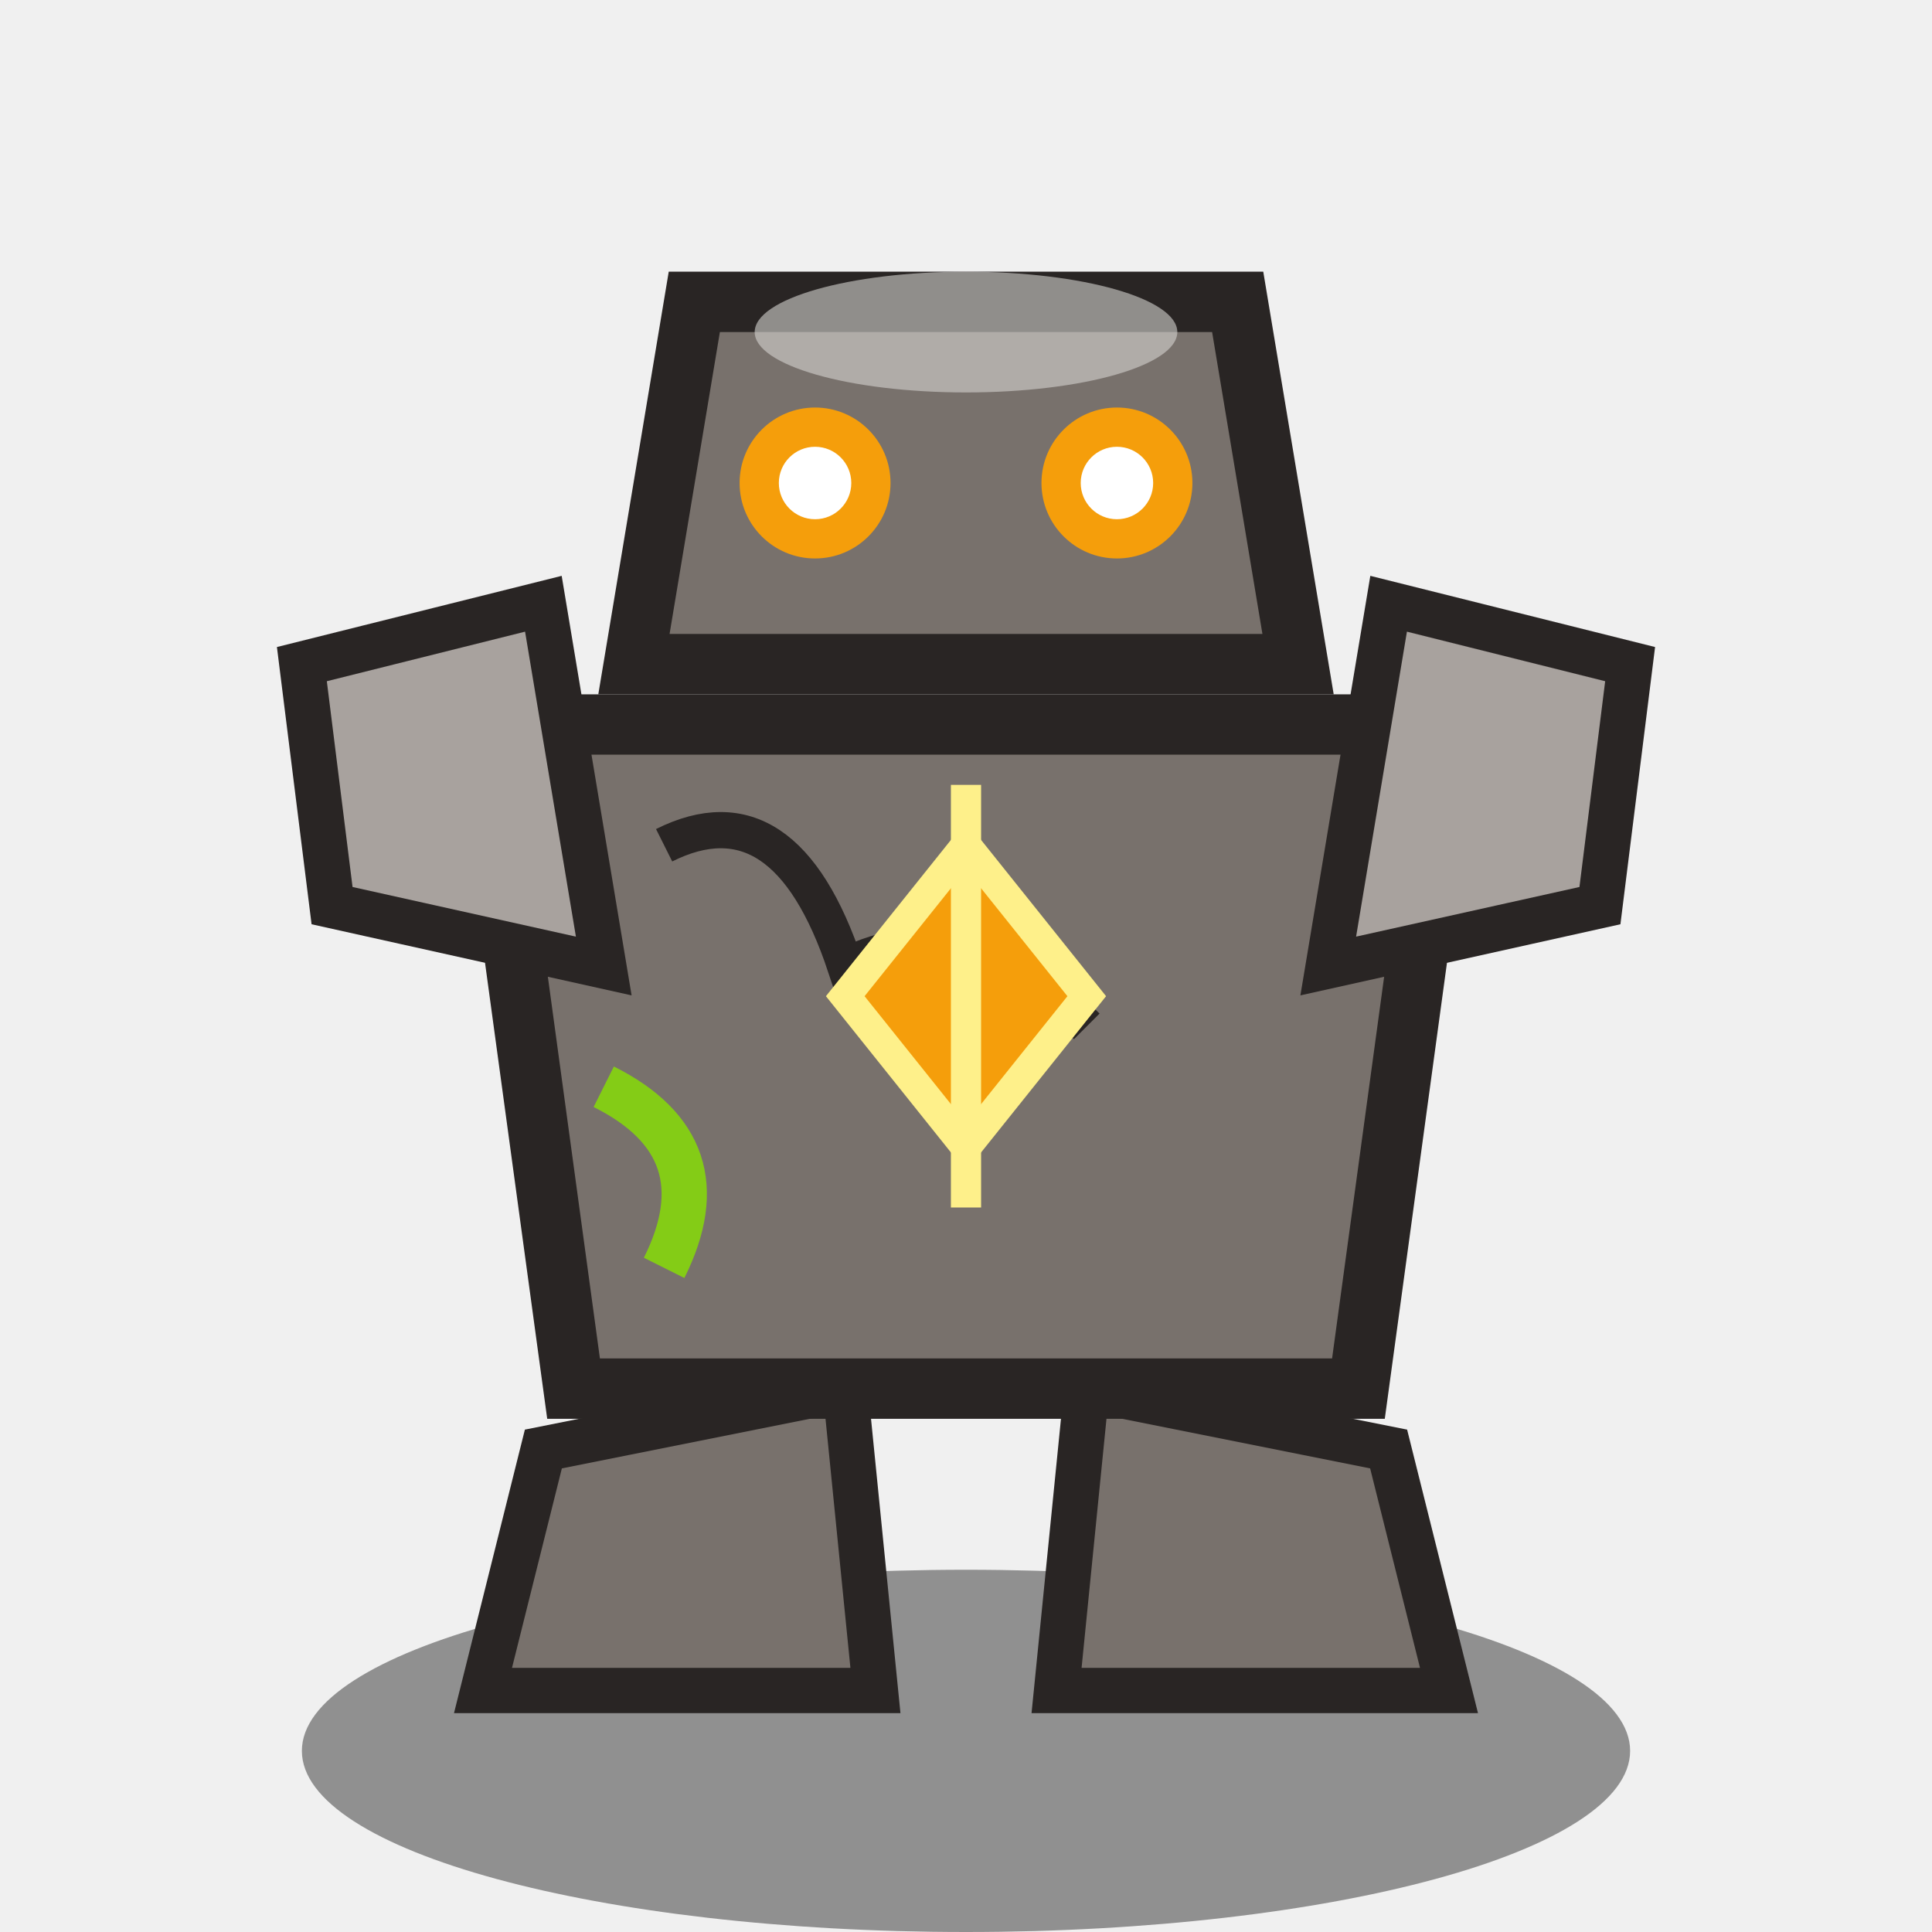
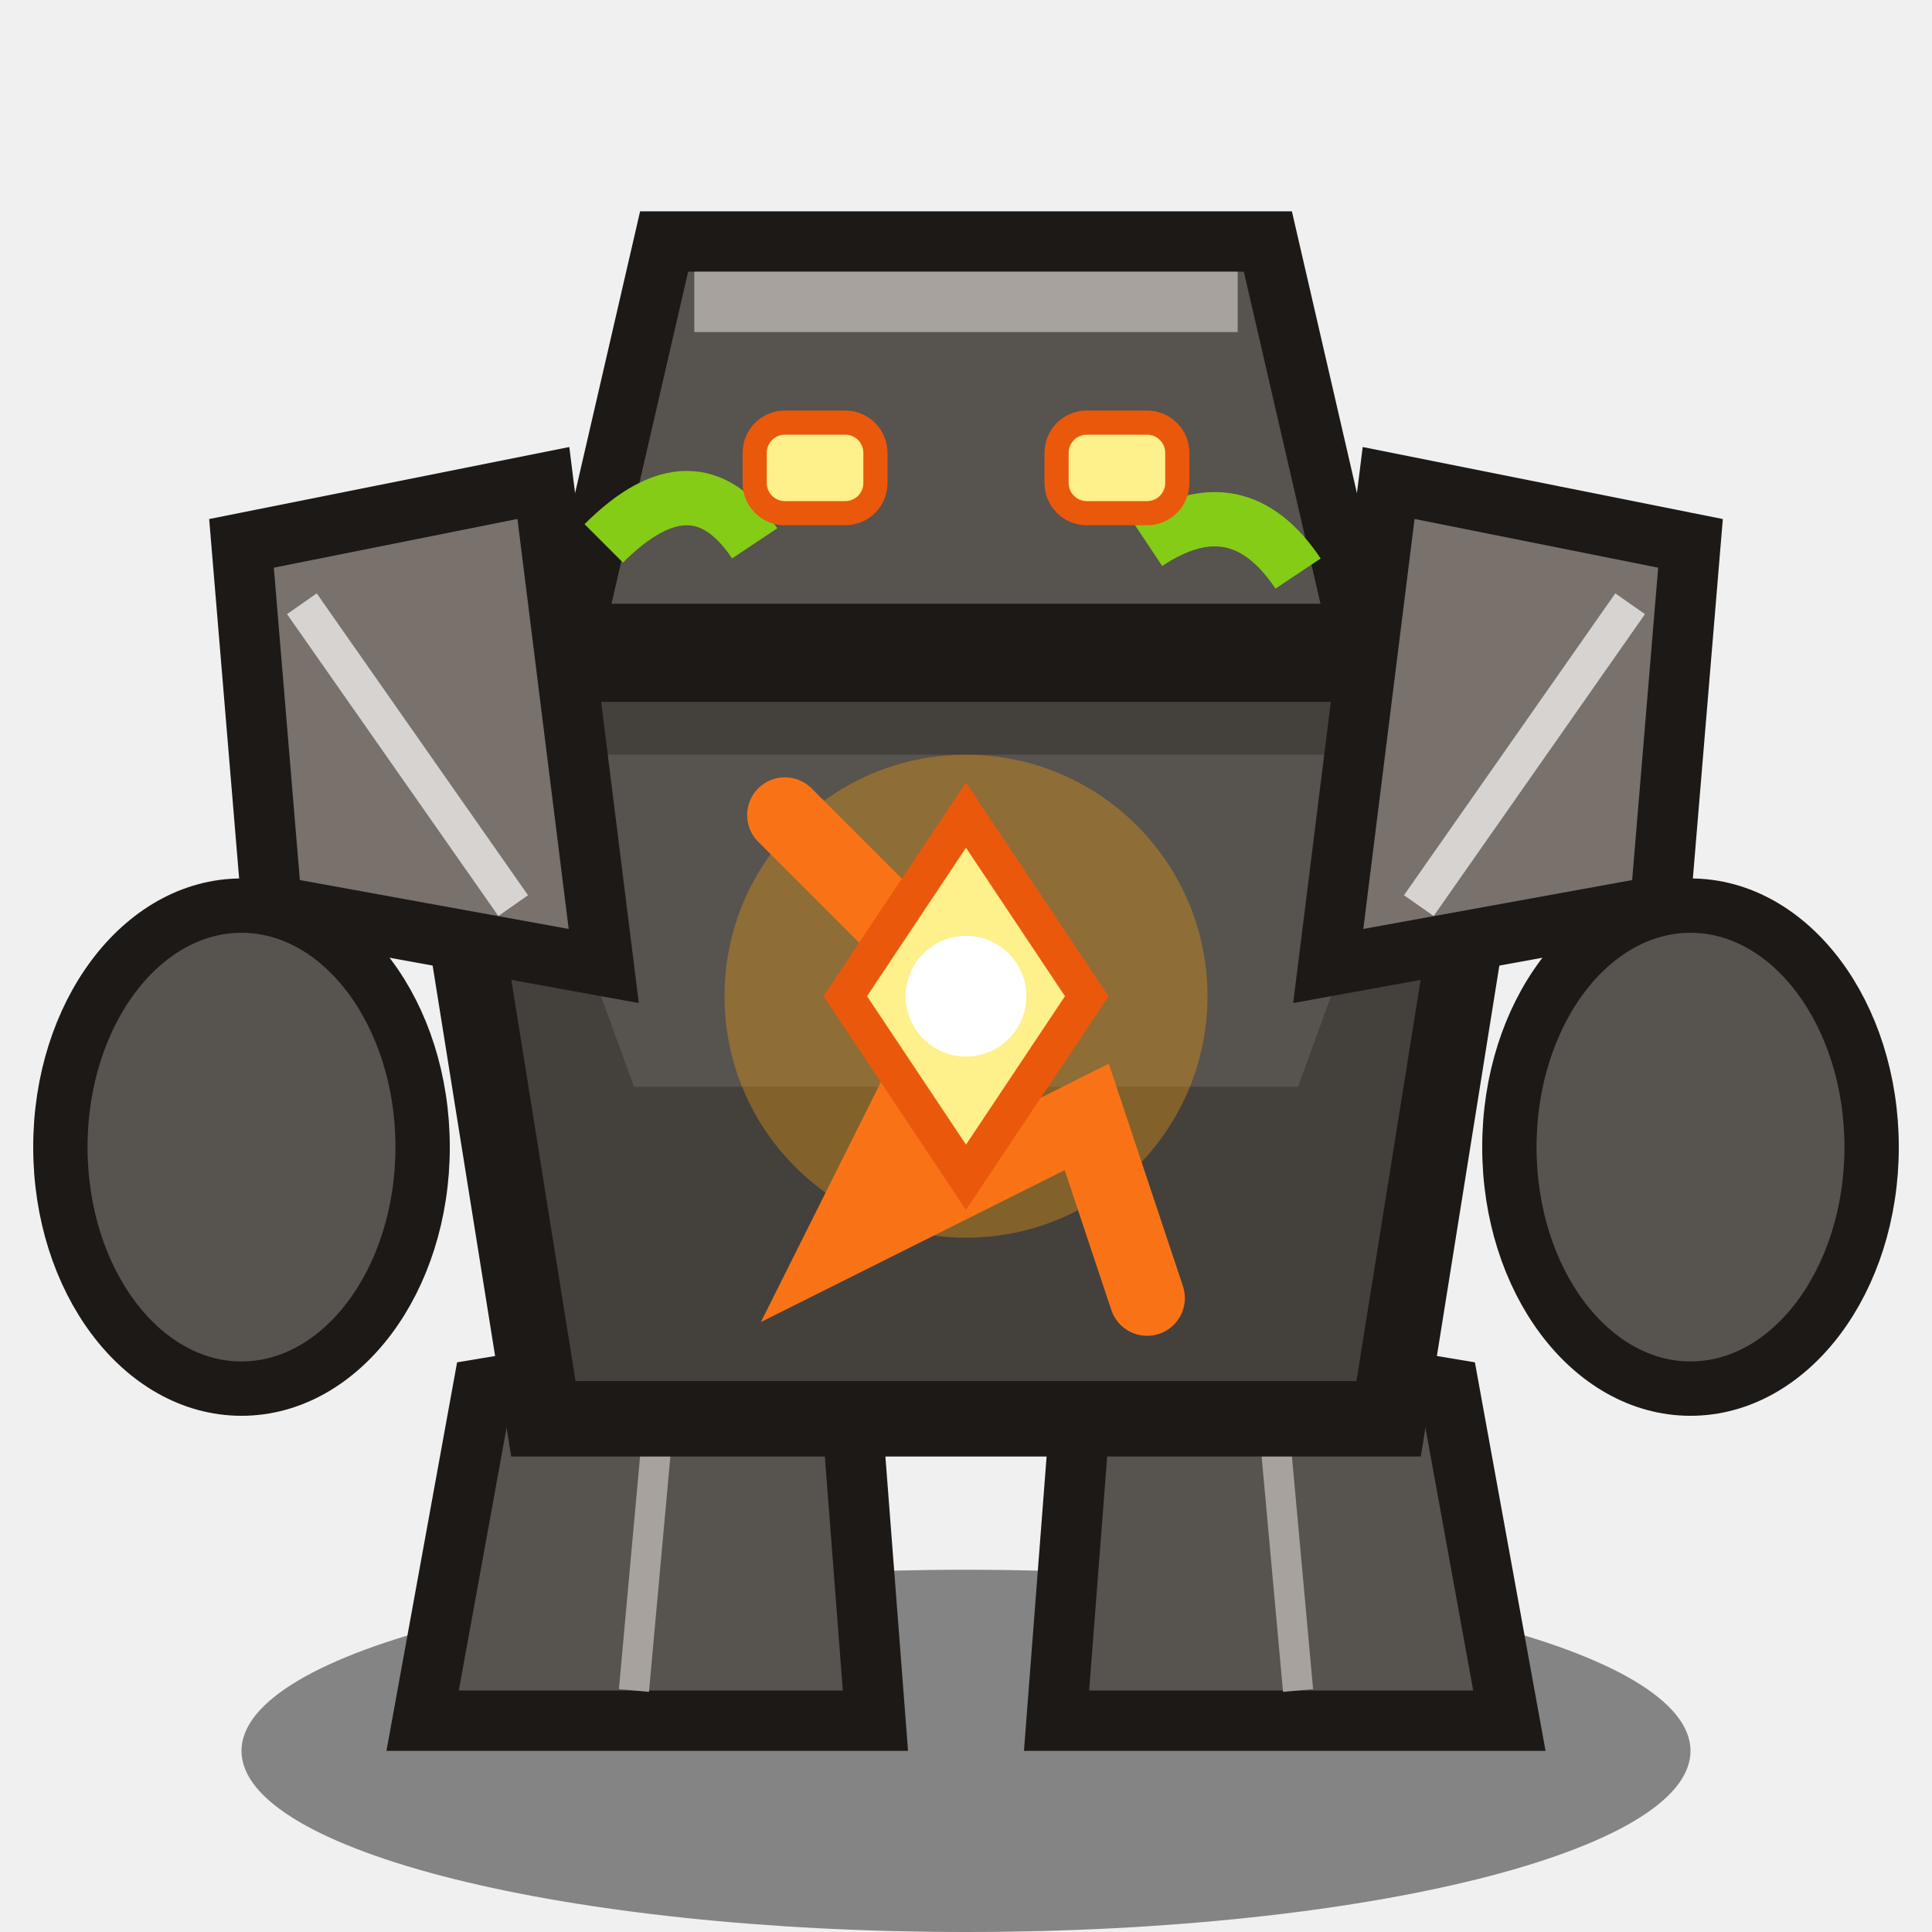
<svg xmlns="http://www.w3.org/2000/svg" viewBox="0 0 64 64" width="64" height="64">
-   <ellipse cx="32" cy="58" rx="22" ry="6" fill="rgba(0,0,0,0.4)" />
-   <polygon points="18,48 28,46 29,56 16,56" fill="#78716c" stroke="#292524" stroke-width="1.5" />
-   <polygon points="36,46 46,48 48,56 35,56" fill="#78716c" stroke="#292524" stroke-width="1.5" />
-   <polygon points="16,24 48,24 45,46 19,46" fill="#78716c" stroke="#292524" stroke-width="2" />
-   <path d="M22 28 Q26 26 28 32 Q32 30 36 34" stroke="#292524" stroke-width="1.2" fill="none" />
-   <path d="M20 36 Q24 38 22 42" stroke="#84cc16" stroke-width="1.5" fill="none" />
-   <polygon points="32,28 36,33 32,38 28,33" fill="#f59e0b" stroke="#fef08a" stroke-width="1" />
-   <line x1="32" y1="26" x2="32" y2="40" stroke="#fef08a" stroke-width="1" />
-   <polygon points="10,22 18,20 20,32 11,30" fill="#a8a29e" stroke="#292524" stroke-width="1.5" />
-   <polygon points="54,22 46,20 44,32 53,30" fill="#a8a29e" stroke="#292524" stroke-width="1.5" />
-   <polygon points="23,10 41,10 43,22 21,22" fill="#78716c" stroke="#292524" stroke-width="2" />
-   <ellipse cx="32" cy="11" rx="7" ry="2" fill="#d6d3d1" opacity="0.6" />
-   <circle cx="27" cy="16" r="2.5" fill="#f59e0b" />
-   <circle cx="27" cy="16" r="1.2" fill="#ffffff" />
-   <circle cx="37" cy="16" r="2.5" fill="#f59e0b" />
-   <circle cx="37" cy="16" r="1.2" fill="#ffffff" />
+   <ellipse cx="32" cy="58" rx="24" ry="6" fill="rgba(0,0,0,0.45)" />
+   <polygon points="16,46 28,44 29,57 14,57" fill="#57534e" stroke="#1c1917" stroke-width="2" />
+   <line x1="22" y1="45" x2="21" y2="56" stroke="#a8a29e" stroke-width="1" />
+   <polygon points="36,44 48,46 50,57 35,57" fill="#57534e" stroke="#1c1917" stroke-width="2" />
+   <line x1="42" y1="45" x2="43" y2="56" stroke="#a8a29e" stroke-width="1" />
+   <polygon points="14,22 50,22 46,47 18,47" fill="#44403c" stroke="#1c1917" stroke-width="2.5" />
+   <polygon points="17,25 47,25 43,36 21,36" fill="#57534e" />
+   <circle cx="32" cy="33" r="8" fill="#f59e0b" opacity="0.35" />
+   <path d="M26 27 L32 33 L28 41 L36 37 L38 43" stroke="#f97316" stroke-width="2.5" fill="none" stroke-linecap="round" />
+   <polygon points="32,27 36,33 32,39 28,33" fill="#fef08a" stroke="#ea580c" stroke-width="1.2" />
+   <circle cx="32" cy="33" r="2" fill="#ffffff" />
+   <polygon points="8,18 18,16 20,32 9,30" fill="#78716c" stroke="#1c1917" stroke-width="2" />
+   <line x1="10" y1="20" x2="17" y2="30" stroke="#d6d3d1" stroke-width="1.2" />
+   <polygon points="56,18 46,16 44,32 55,30" fill="#78716c" stroke="#1c1917" stroke-width="2" />
+   <line x1="54" y1="20" x2="47" y2="30" stroke="#d6d3d1" stroke-width="1.2" />
+   <ellipse cx="8" cy="38" rx="6" ry="8" fill="#57534e" stroke="#1c1917" stroke-width="1.8" />
+   <ellipse cx="56" cy="38" rx="6" ry="8" fill="#57534e" stroke="#1c1917" stroke-width="1.8" />
+   <polygon points="22,8 42,8 45,21 19,21" fill="#57534e" stroke="#1c1917" stroke-width="2" />
+   <line x1="23" y1="10" x2="41" y2="10" stroke="#a8a29e" stroke-width="2" />
+   <path d="M20 18 Q23 15 25 18" stroke="#84cc16" stroke-width="1.8" fill="none" />
+   <path d="M38 18 Q41 16 43 19" stroke="#84cc16" stroke-width="1.8" fill="none" />
+   <rect x="25" y="14" width="4" height="3" rx="1" fill="#fef08a" stroke="#ea580c" stroke-width="0.8" />
+   <rect x="35" y="14" width="4" height="3" rx="1" fill="#fef08a" stroke="#ea580c" stroke-width="0.8" />
</svg>
